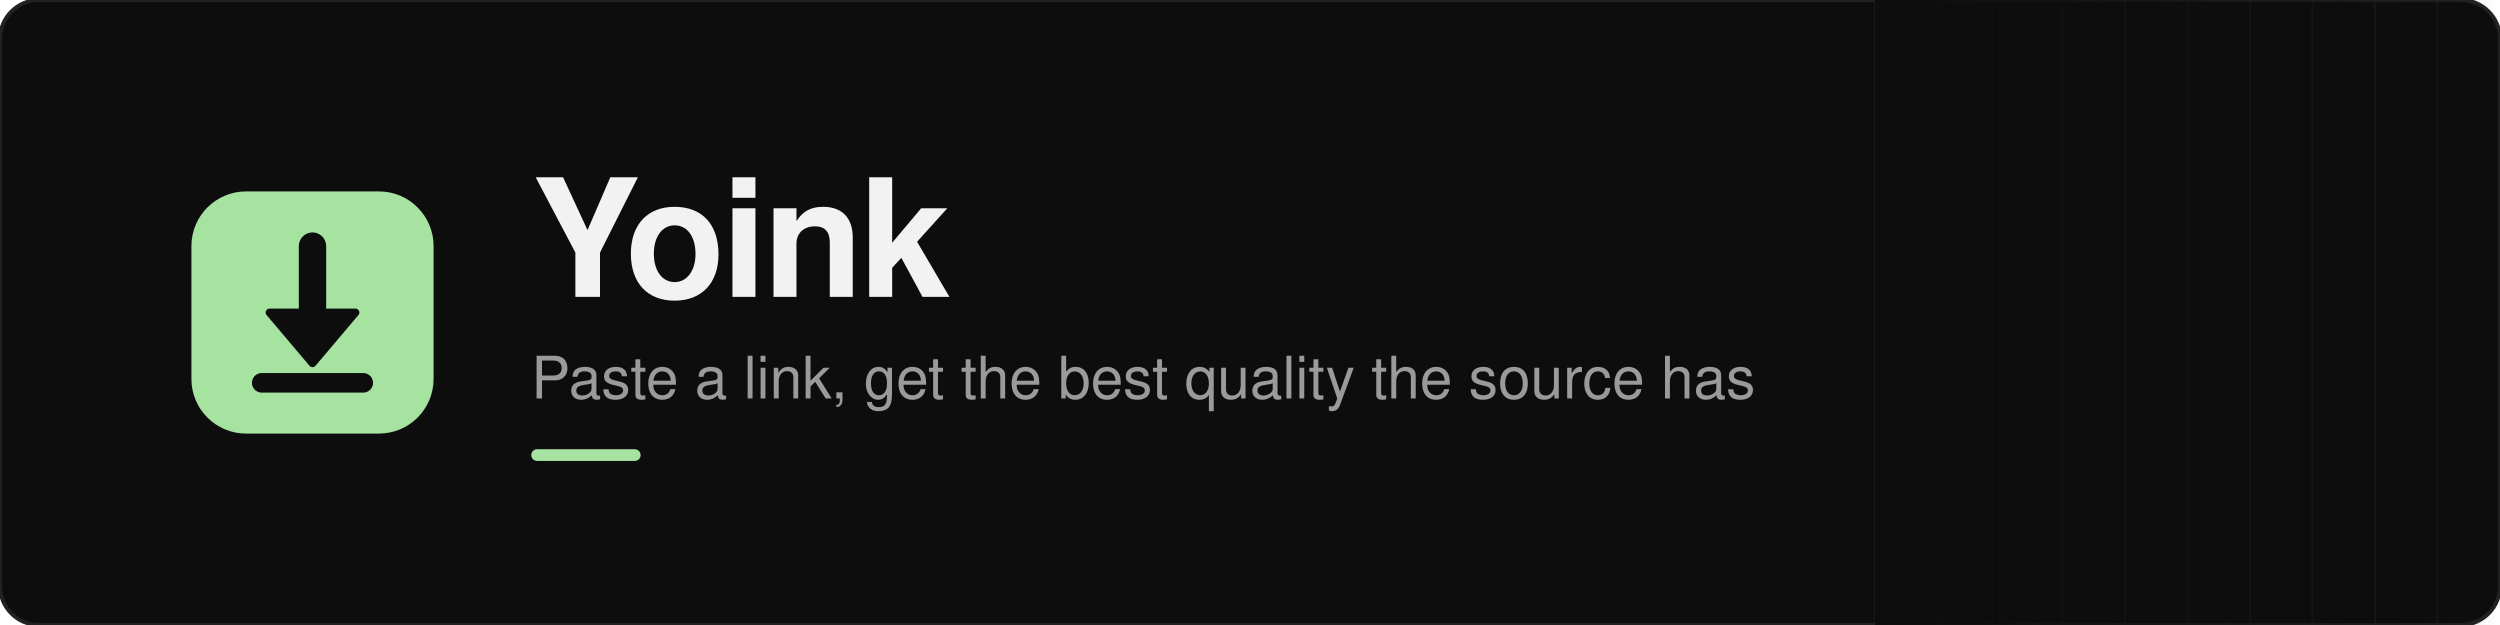
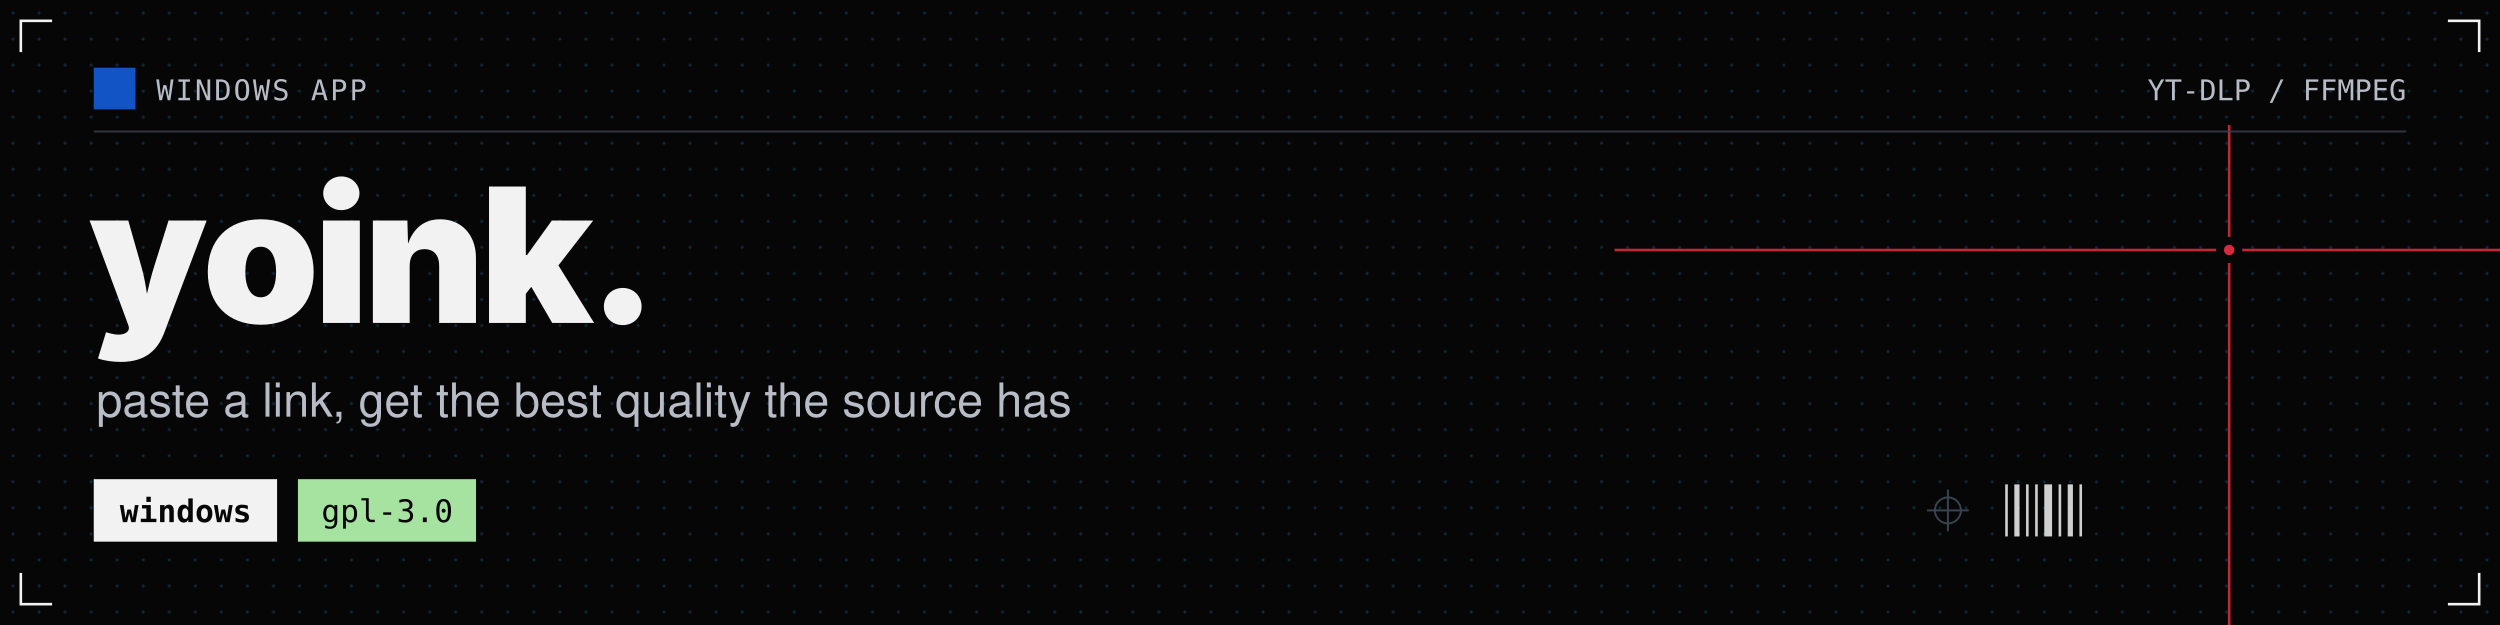
- <svg xmlns="http://www.w3.org/2000/svg" width="1280" height="320" viewBox="0 0 1280 320" role="img" aria-label="Yoink: Paste a link, get the best quality the source has">
+ <svg xmlns="http://www.w3.org/2000/svg" width="960" height="240" viewBox="0 0 960 240" role="img" aria-labelledby="t">
+   <rect width="100%" height="100%" fill="#060606" />
  <defs>
-     <linearGradient id="fade" x1="0" x2="1">
-       <stop offset="0" stop-color="#0d0d0d" />
-       <stop offset="1" stop-color="#0d0d0d" stop-opacity="0" />
-     </linearGradient>
+     <pattern id="d" width="10" height="10" patternUnits="userSpaceOnUse">
+       <circle cx="5.0" cy="5.0" r="0.6" fill="#24a2ea" />
+     </pattern>
  </defs>
-   <rect width="1280" height="320" rx="20" fill="#0d0d0d" stroke="#222222" stroke-width="2" />
-   <g opacity="0.5" stroke="#222222" stroke-width="1">
-     <path d="M960 0 V320" />
-     <path d="M992 0 V320" />
-     <path d="M1024 0 V320" />
-     <path d="M1056 0 V320" />
-     <path d="M1088 0 V320" />
-     <path d="M1120 0 V320" />
-     <path d="M1152 0 V320" />
-     <path d="M1184 0 V320" />
-     <path d="M1216 0 V320" />
-     <path d="M1248 0 V320" />
+   <rect width="960" height="240" fill="url(#d)" opacity="0.22" />
+   <path d="M8 20V8H20M952 20V8H940M8 220V232H20M952 220V232H940" stroke="#f2f2f2" stroke-width="1" fill="none" />
+   <g stroke="#d42a3c" stroke-width="1">
+     <path d="M856 48V91M856 101V240M620 96H851M861 96H960" opacity="0.9" />
+     <circle cx="856" cy="96" r="2" fill="#d42a3c" stroke="none" />
  </g>
-   <rect x="960" y="0" width="320" height="320" fill="url(#fade)" />
-   <g transform="translate(96 96) scale(2.0)">
-     <rect x="1" y="1" width="62" height="62" rx="14" fill="#a6e3a1" />
-     <g stroke="#0d0d0d" stroke-linecap="round" fill="none">
-       <path d="M32 15 V35" stroke-width="7" />
-       <path d="M19 50 H45" stroke-width="5" />
-     </g>
-     <path d="M21 32 H43 L32 45 Z" fill="#0d0d0d" stroke="#0d0d0d" stroke-width="2" stroke-linejoin="round" />
+   <rect x="36" y="26" width="16" height="16" fill="#1254c6" />
+   <text x="60" y="38.5" font-family="ui-monospace,SFMono-Regular,'Cascadia Mono',Consolas,Menlo,monospace" font-size="11" fill="#b8bcc6" letter-spacing="0.8">WINDOWS APP</text>
+   <text x="924" y="38.5" text-anchor="end" font-family="ui-monospace,SFMono-Regular,'Cascadia Mono',Consolas,Menlo,monospace" font-size="11" fill="#b8bcc6">YT-DLP / FFMPEG</text>
+   <path d="M36 50.5H924" stroke="#3a4250" stroke-width="0.75" opacity="0.8" />
+   <path d="M37.621 137.641C39.836 138.484 43.176 138.977 46.41 138.977C56.289 138.977 60.719 134.02 63.145 127.586L79.352 84.695H64.727L59.102 102.625C58.082 105.93 57.238 109.234 56.43 112.82C55.867 109.234 55.305 105.965 54.355 102.625L49.258 84.695H34.422L48.977 124.035L49.363 125.16C50.207 127.621 47.148 129.309 42.543 128.078L40.715 127.586ZM100.149 124.703C112.91 124.703 120.434 116.547 120.434 104.453C120.434 92.395 112.91 84.203 100.149 84.203C87.317 84.203 79.793 92.395 79.793 104.453C79.793 116.547 87.317 124.703 100.149 124.703ZM100.149 114.156C96.422 114.156 94.207 110.535 94.207 104.383C94.207 98.195 96.422 94.75 100.149 94.75C103.805 94.75 106.02 98.195 106.02 104.383C106.02 110.535 103.805 114.156 100.149 114.156ZM124.039 124.0H138.172V84.695H124.039ZM131.071 80.688C134.903 80.688 138.032 77.805 138.032 74.219C138.032 70.633 134.903 67.75 131.071 67.75C127.239 67.75 124.11 70.633 124.11 74.219C124.11 77.805 127.239 80.688 131.071 80.688ZM157.317 101.922C157.317 98.02 159.532 95.664 163.012 95.664C166.563 95.664 168.637 98.02 168.637 101.922V124.0H182.77V98.969C182.77 90.391 177.391 84.203 169.059 84.203C162.344 84.203 158.618 88.211 156.684 93.555L156.438 84.695H143.184V124.0H157.317ZM187.782 124.0H201.915V112.82L204.024 110.148L212.04 124.0H228.141L214.43 101.922L227.79 84.695H211.899L202.407 97.914H201.915V71.617H187.782ZM239.13 124.844C243.243 124.844 246.372 121.785 246.372 117.707C246.372 113.629 243.243 110.57 239.13 110.57C235.016 110.57 231.888 113.629 231.888 117.707C231.888 121.785 235.016 124.844 239.13 124.844Z" fill="#f2f2f2" />
+   <text x="37" y="160" font-family="-apple-system,'Segoe UI',Helvetica,Arial,sans-serif" font-size="18" fill="#b8bcc6">paste a link, get the best quality the source has</text>
+   <rect x="36" y="184" width="70.4" height="24" fill="#f2f2f2" />
+   <text x="46" y="200.5" font-family="ui-monospace,SFMono-Regular,'Cascadia Mono',Consolas,Menlo,monospace" font-size="12" font-weight="700" fill="#060606">windows</text>
+   <rect x="114.4" y="184" width="68.4" height="24" fill="#a6e3a1" />
+   <text x="123.4" y="200.5" font-family="ui-monospace,SFMono-Regular,'Cascadia Mono',Consolas,Menlo,monospace" font-size="12" fill="#060606">gpl-3.0</text>
+   <rect x="770" y="186" width="1" height="20" fill="#f2f2f2" opacity="0.85" />
+   <rect x="773.5" y="186" width="2" height="20" fill="#f2f2f2" opacity="0.85" />
+   <rect x="778.0" y="186" width="1" height="20" fill="#f2f2f2" opacity="0.85" />
+   <rect x="781.5" y="186" width="1" height="20" fill="#f2f2f2" opacity="0.85" />
+   <rect x="785.0" y="186" width="3" height="20" fill="#f2f2f2" opacity="0.85" />
+   <rect x="790.5" y="186" width="1" height="20" fill="#f2f2f2" opacity="0.85" />
+   <rect x="794.0" y="186" width="2" height="20" fill="#f2f2f2" opacity="0.85" />
+   <rect x="798.5" y="186" width="1" height="20" fill="#f2f2f2" opacity="0.85" />
+   <g stroke="#3a4250" stroke-width="0.75" fill="none">
+     <circle cx="748" cy="196" r="5" />
+     <path d="M740 196H756M748 188V204" />
  </g>
-   <text x="272" y="152" font-family="ui-sans-serif, system-ui, -apple-system, 'Segoe UI', Helvetica, Arial, sans-serif" font-size="84" font-weight="800" fill="#f2f2f2" letter-spacing="-2">Yoink</text>
-   <text x="272" y="204" font-family="ui-sans-serif, system-ui, -apple-system, 'Segoe UI', Helvetica, Arial, sans-serif" font-size="30" fill="#9a9a9a">Paste a link, get the best quality the source has</text>
-   <rect x="272" y="230" width="56" height="6" rx="3" fill="#a6e3a1" />
</svg>
